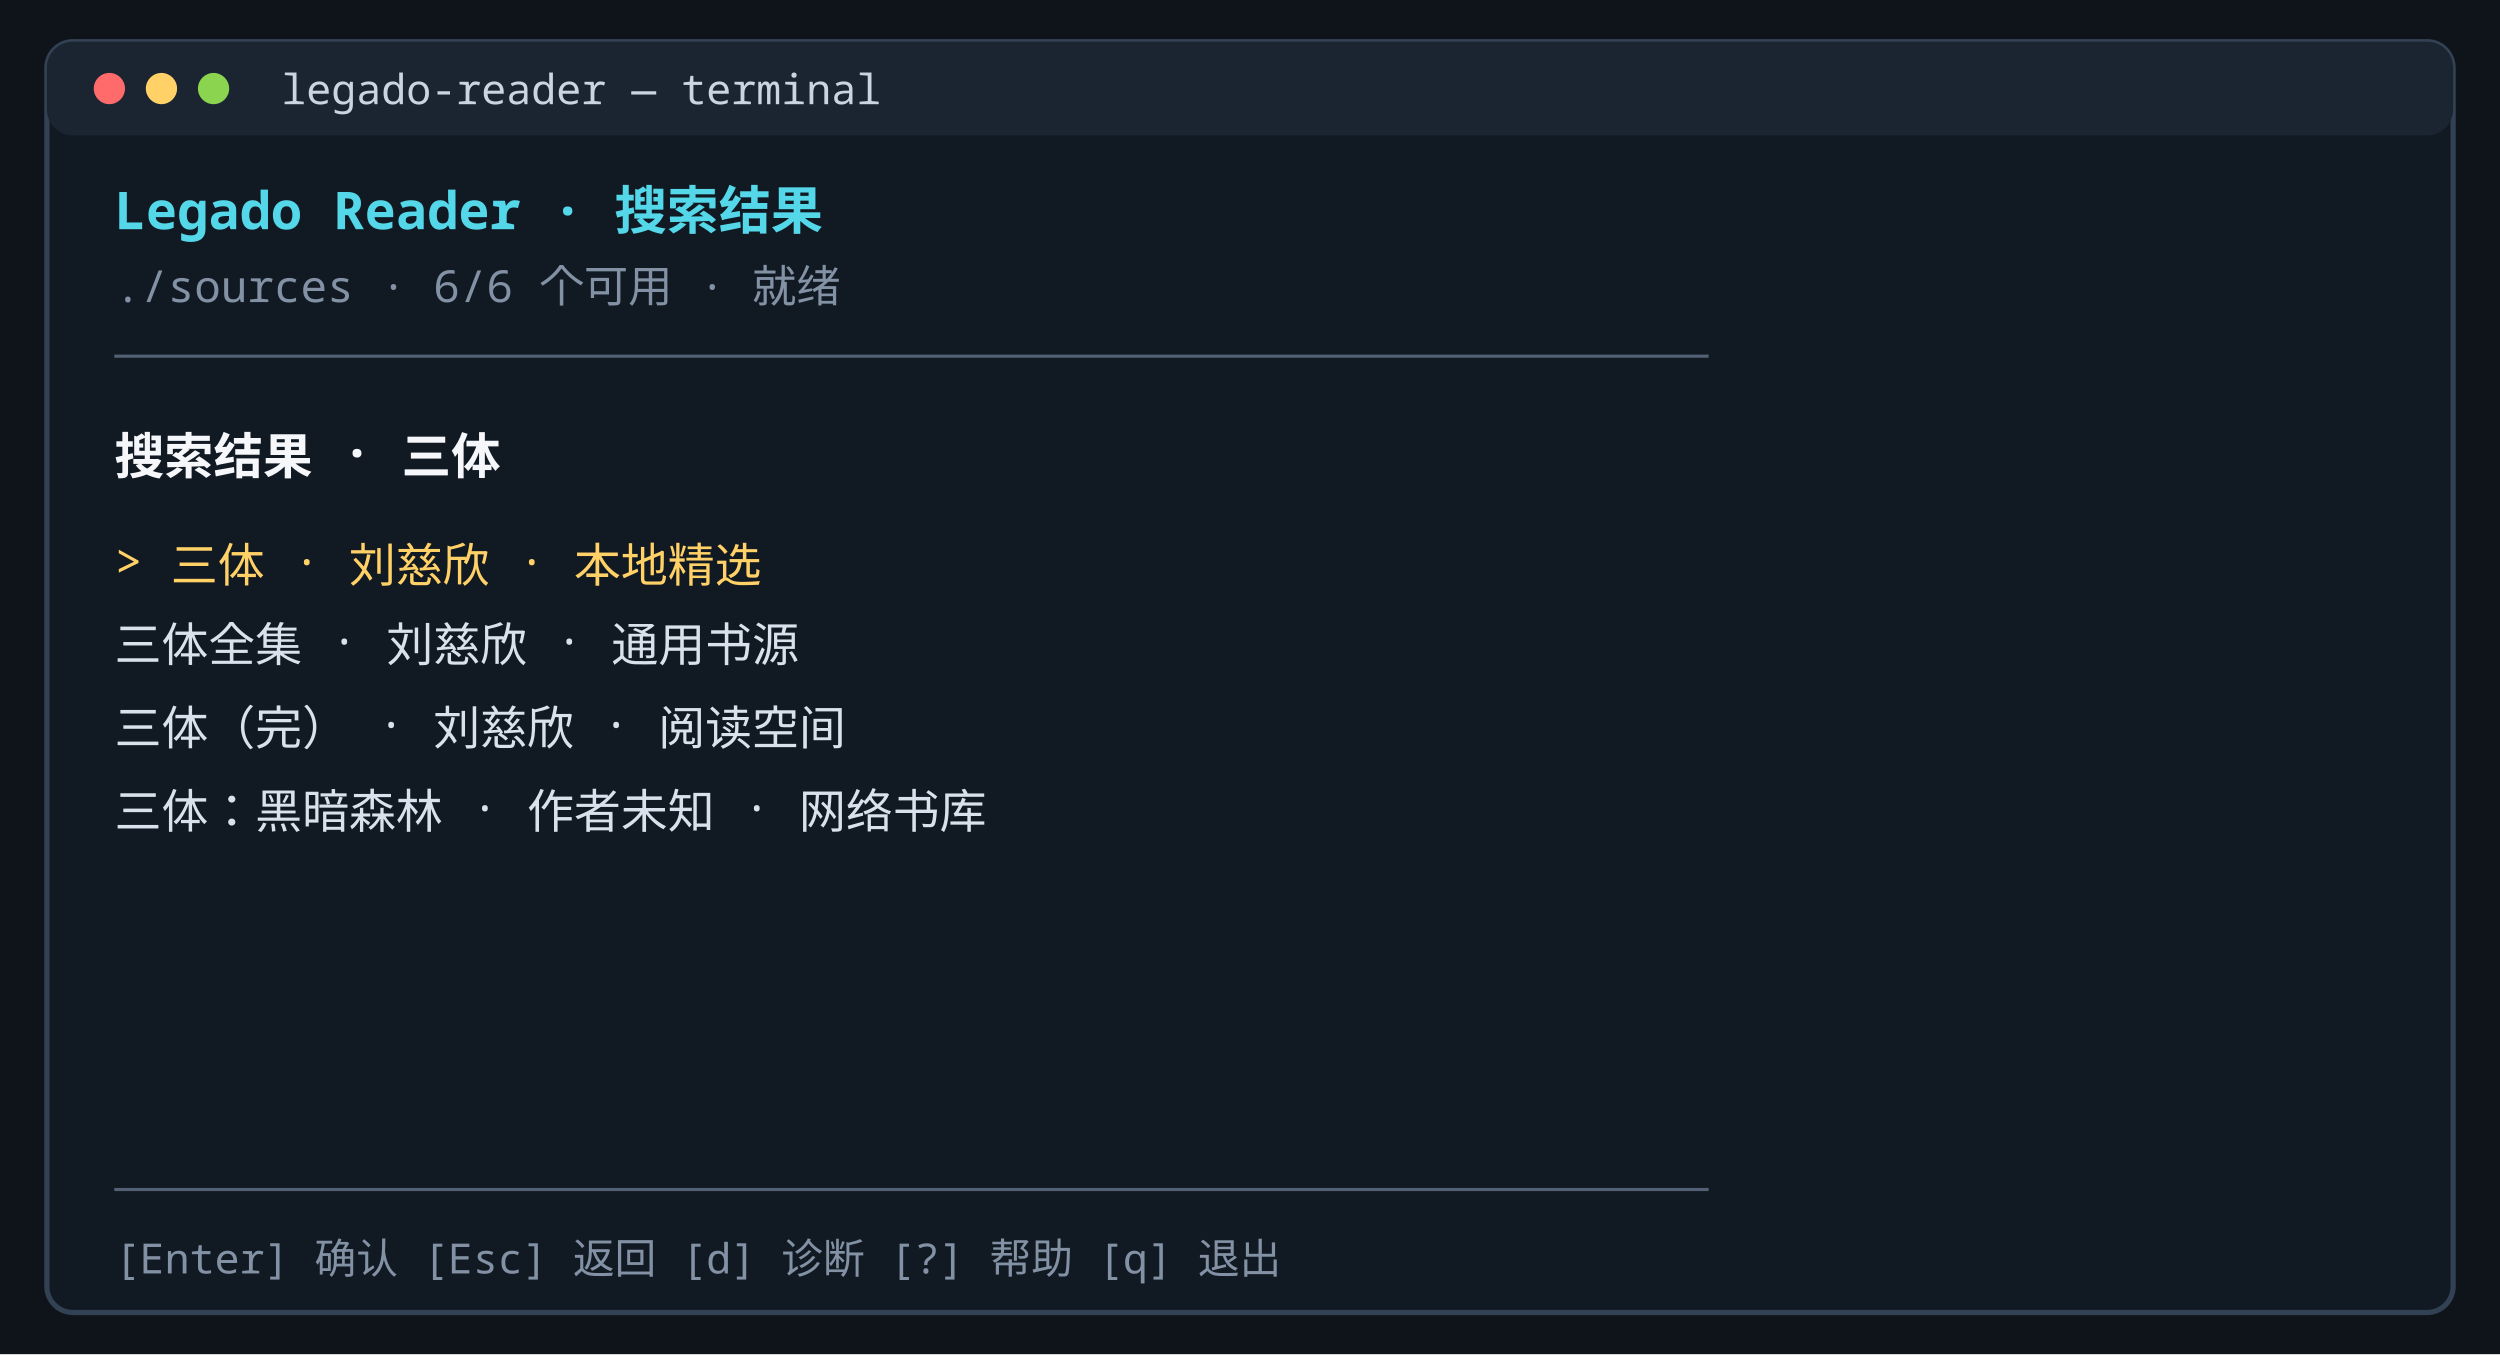
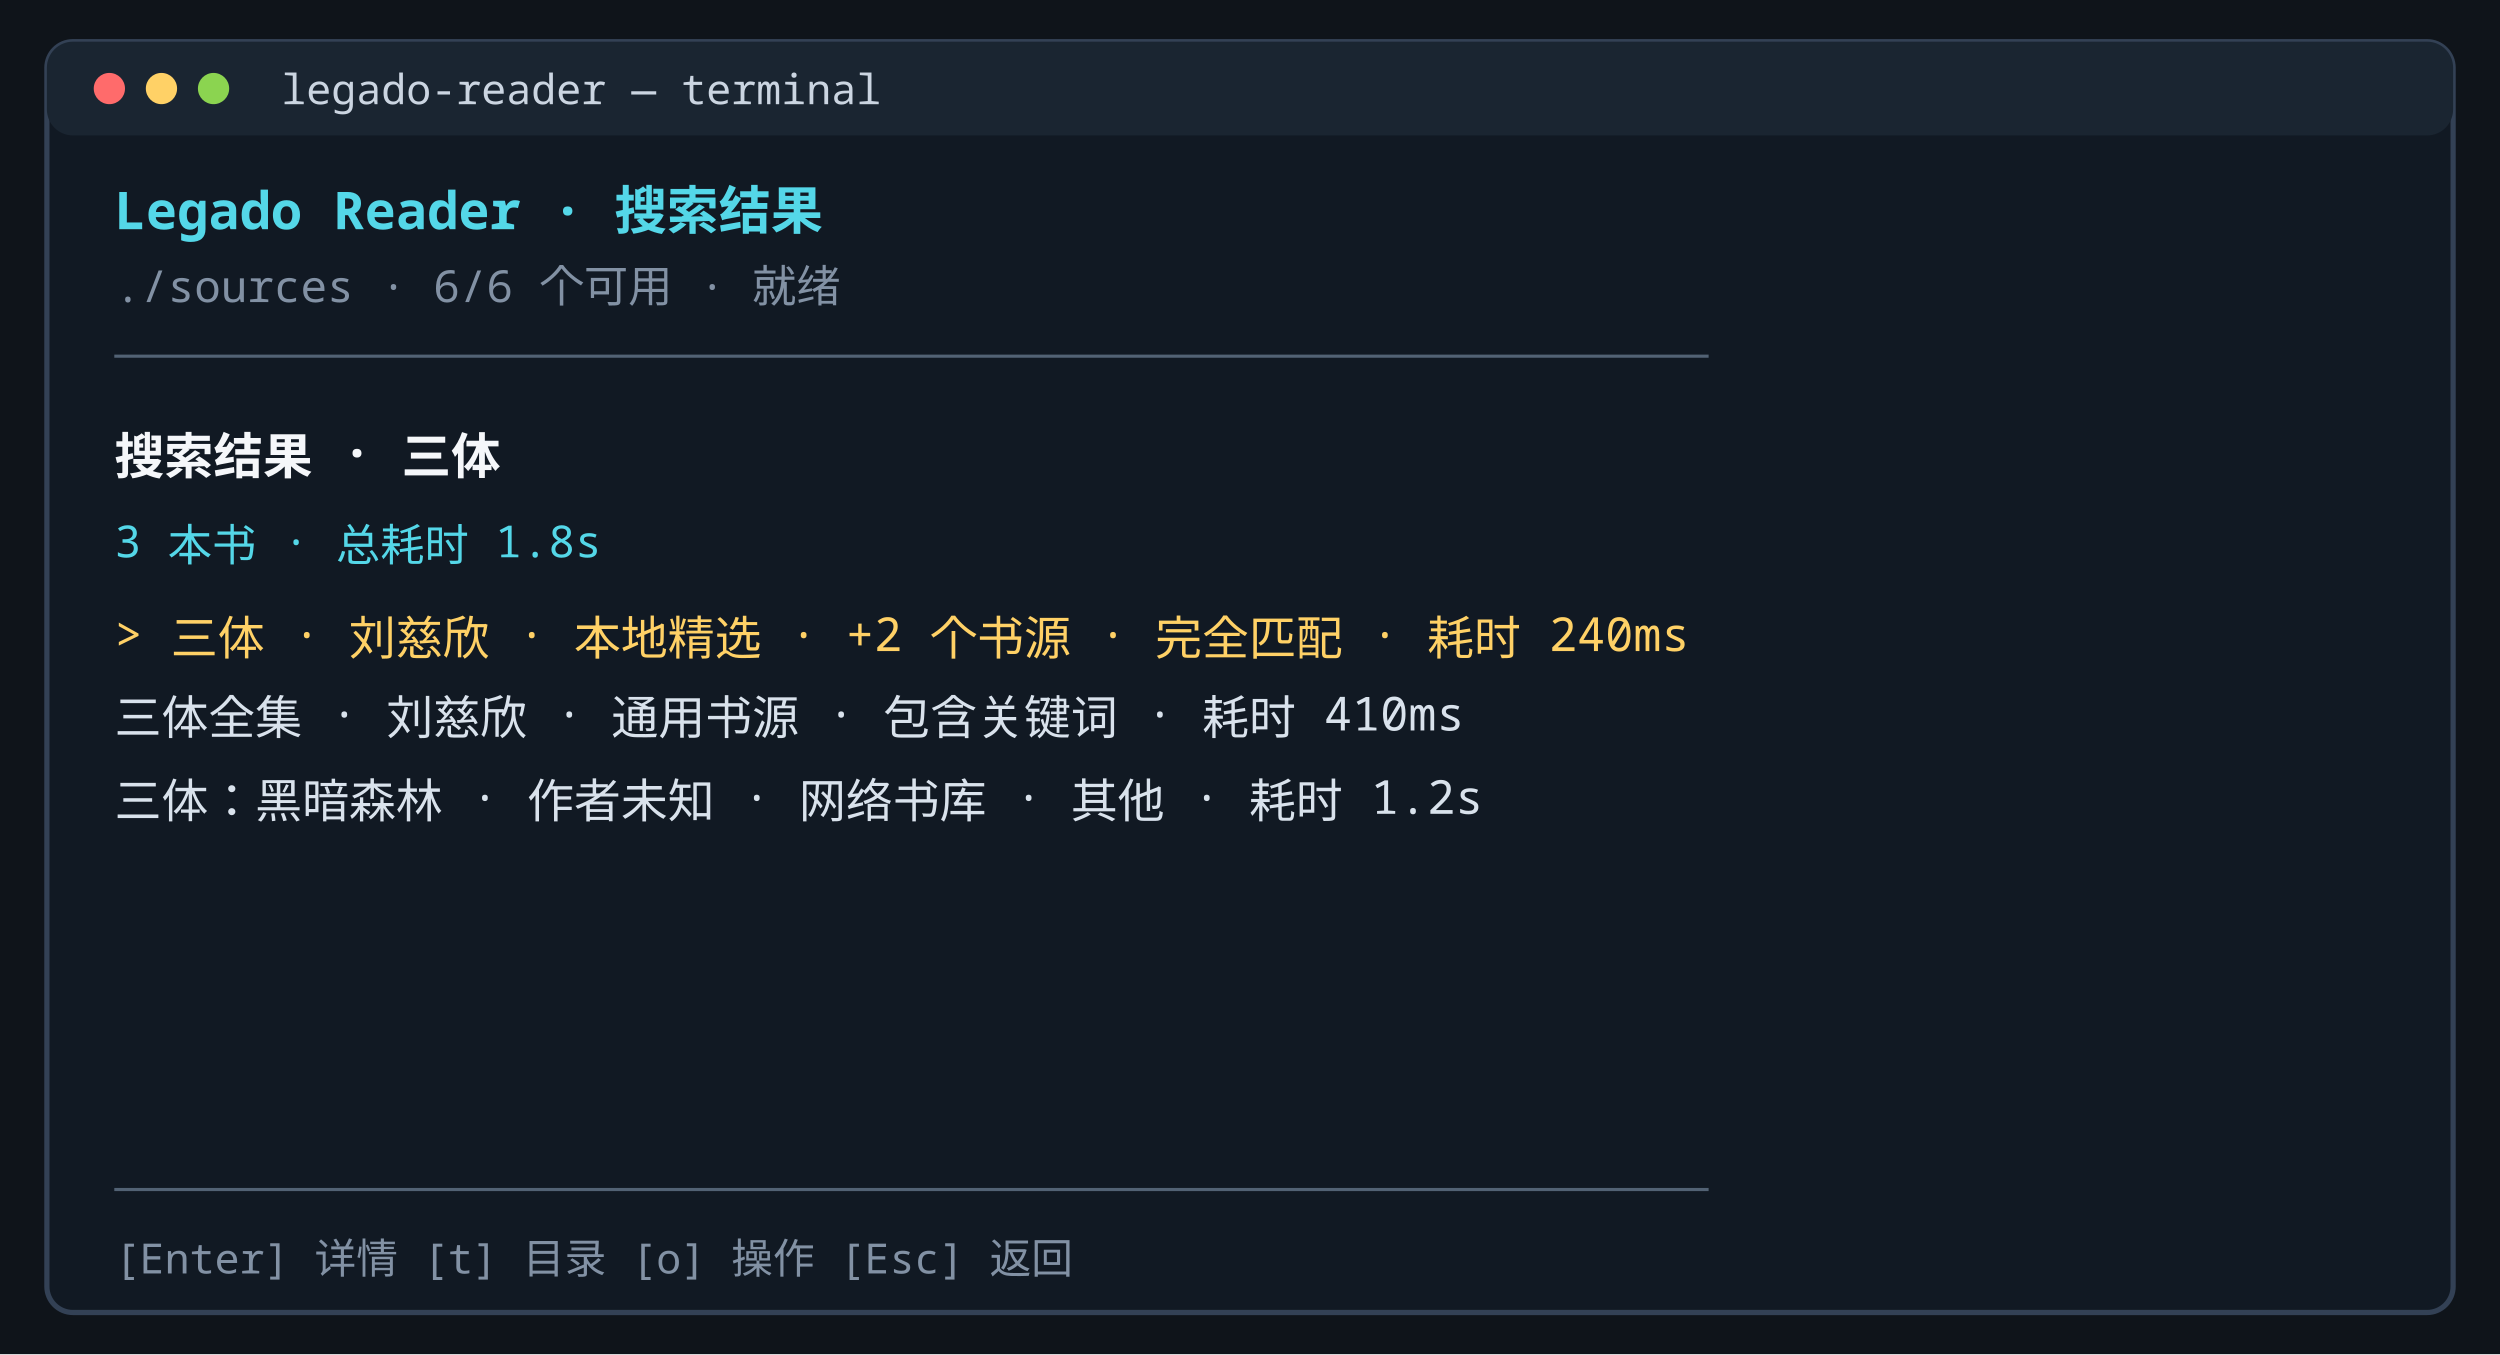
<svg xmlns="http://www.w3.org/2000/svg" width="960" height="520" viewBox="0 0 960 520" role="img" aria-labelledby="title desc">
  <rect width="960" height="520" fill="#0f141a" />
  <rect x="18" y="16" width="924" height="488" rx="10" fill="#111923" stroke="#334155" stroke-width="2" />
  <rect x="18" y="16" width="924" height="36" rx="10" fill="#1a2531" />
  <circle cx="42" cy="34" r="6" fill="#ff6b6b" />
  <circle cx="62" cy="34" r="6" fill="#ffd166" />
  <circle cx="82" cy="34" r="6" fill="#8bd450" />
  <text x="108" y="40" fill="#cbd5e1" font-family="SFMono-Regular,Menlo,Consolas,'Noto Sans Mono',monospace" font-size="16">legado-reader — terminal</text>
  <text x="44" y="88" fill="#54d7e8" font-family="SFMono-Regular,Menlo,Consolas,'Noto Sans Mono',monospace" font-size="20" font-weight="700">Legado Reader  ·  搜索结果</text>
  <text x="44" y="116" fill="#8291a4" font-family="SFMono-Regular,Menlo,Consolas,'Noto Sans Mono',monospace" font-size="17">./sources · 6/6 个可用 · 就绪</text>
  <text x="44" y="143" fill="#526274" font-family="SFMono-Regular,Menlo,Consolas,'Noto Sans Mono',monospace" font-size="17">────────────────────────────────────────────────────────────</text>
  <text x="44" y="182" fill="#f5f7fa" font-family="SFMono-Regular,Menlo,Consolas,'Noto Sans Mono',monospace" font-size="19" font-weight="700">搜索结果 · 三体</text>
-   <text x="44" y="222" fill="#ffd166" font-family="SFMono-Regular,Menlo,Consolas,'Noto Sans Mono',monospace" font-size="18">&gt; 三体 · 刘慈欣 · 本地精选</text>
-   <text x="44" y="254" fill="#d9e2ec" font-family="SFMono-Regular,Menlo,Consolas,'Noto Sans Mono',monospace" font-size="18">  三体全集 · 刘慈欣 · 通用书源</text>
-   <text x="44" y="286" fill="#d9e2ec" font-family="SFMono-Regular,Menlo,Consolas,'Noto Sans Mono',monospace" font-size="18">  三体（完） · 刘慈欣 · 阅读空间</text>
-   <text x="44" y="318" fill="#d9e2ec" font-family="SFMono-Regular,Menlo,Consolas,'Noto Sans Mono',monospace" font-size="18">  三体：黑暗森林 · 作者未知 · 网络书库</text>
+   <text x="44" y="214" fill="#54d7e8" font-family="SFMono-Regular,Menlo,Consolas,'Noto Sans Mono',monospace" font-size="17">3 本书 · 总耗时 1.8s</text>
+   <text x="44" y="250" fill="#ffd166" font-family="SFMono-Regular,Menlo,Consolas,'Noto Sans Mono',monospace" font-size="18">&gt; 三体 · 刘慈欣 · 本地精选 · +2 个书源 · 完全匹配 · 耗时 240ms</text>
+   <text x="44" y="282" fill="#d9e2ec" font-family="SFMono-Regular,Menlo,Consolas,'Noto Sans Mono',monospace" font-size="18">  三体全集 · 刘慈欣 · 通用书源 · 包含关键词 · 耗时 410ms</text>
+   <text x="44" y="314" fill="#d9e2ec" font-family="SFMono-Regular,Menlo,Consolas,'Noto Sans Mono',monospace" font-size="18">  三体：黑暗森林 · 作者未知 · 网络书库 · 其他 · 耗时 1.2s</text>
  <text x="44" y="463" fill="#526274" font-family="SFMono-Regular,Menlo,Consolas,'Noto Sans Mono',monospace" font-size="17">────────────────────────────────────────────────────────────</text>
-   <text x="44" y="489" fill="#8291a4" font-family="SFMono-Regular,Menlo,Consolas,'Noto Sans Mono',monospace" font-size="16">[Enter] 确认  [Esc] 返回  [d] 诊断  [?] 帮助  [q] 退出</text>
+   <text x="44" y="489" fill="#8291a4" font-family="SFMono-Regular,Menlo,Consolas,'Noto Sans Mono',monospace" font-size="16">[Enter] 详情  [t] 目录  [o] 操作  [Esc] 返回</text>
</svg>
